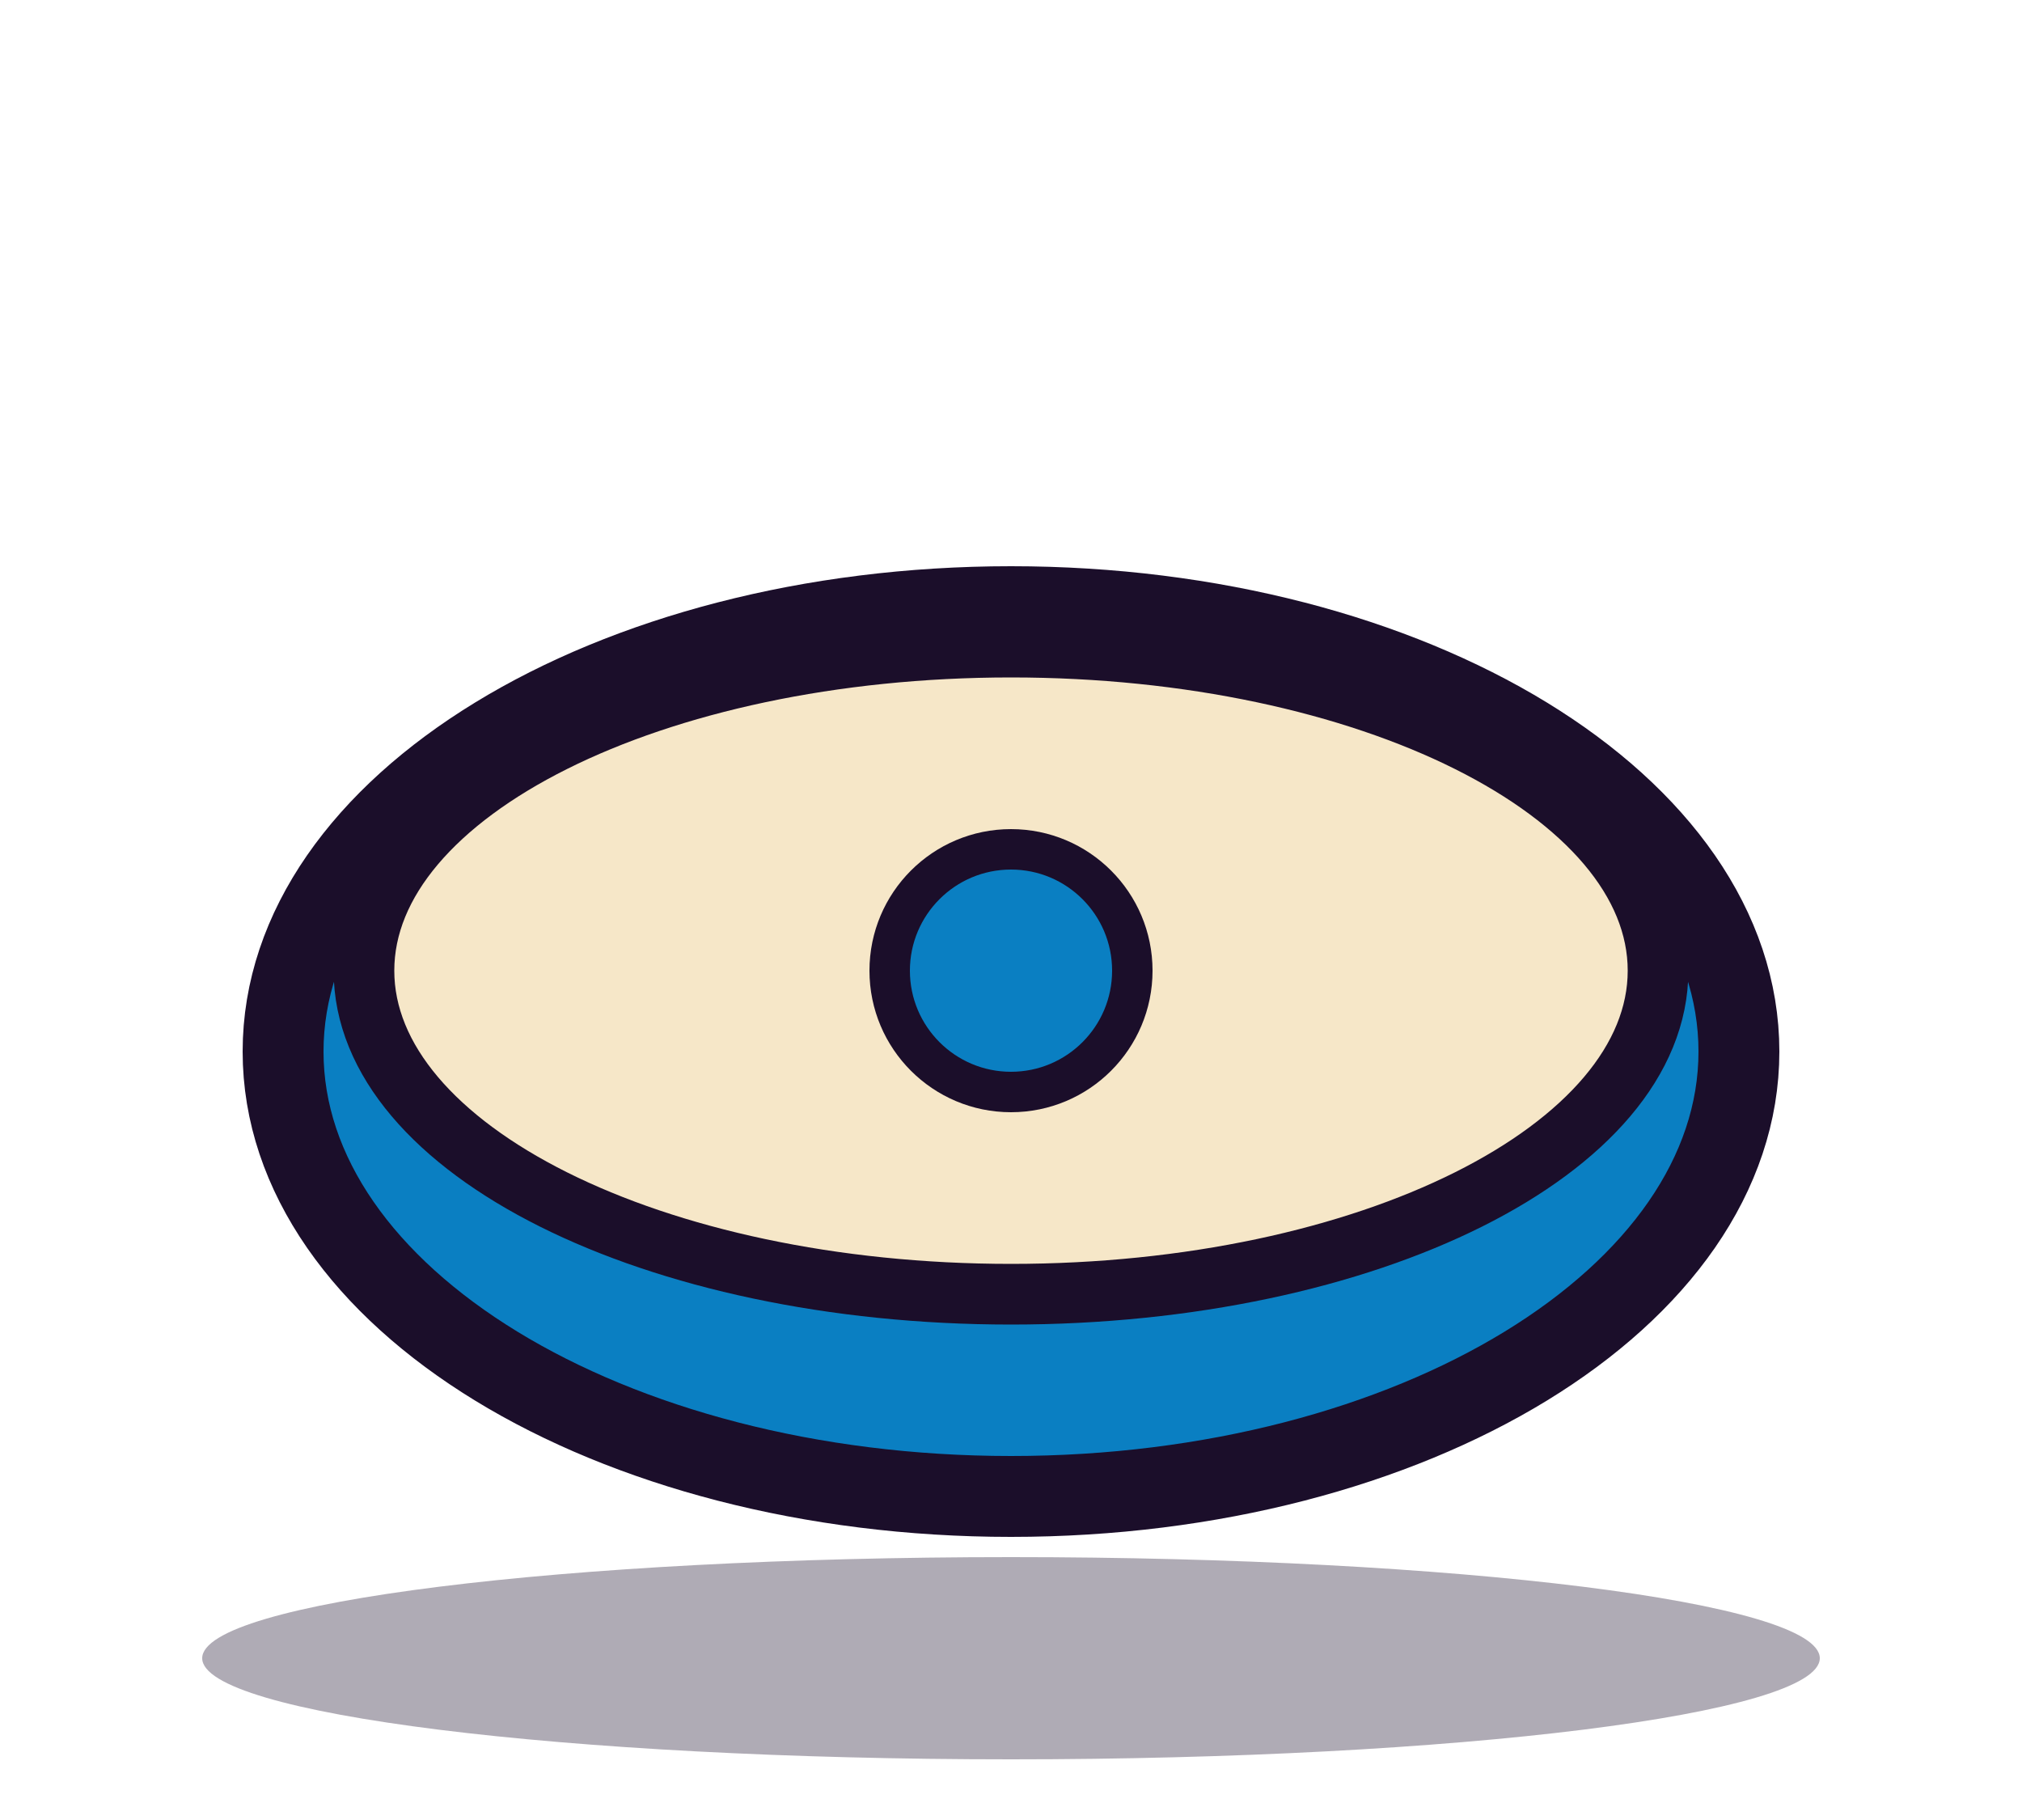
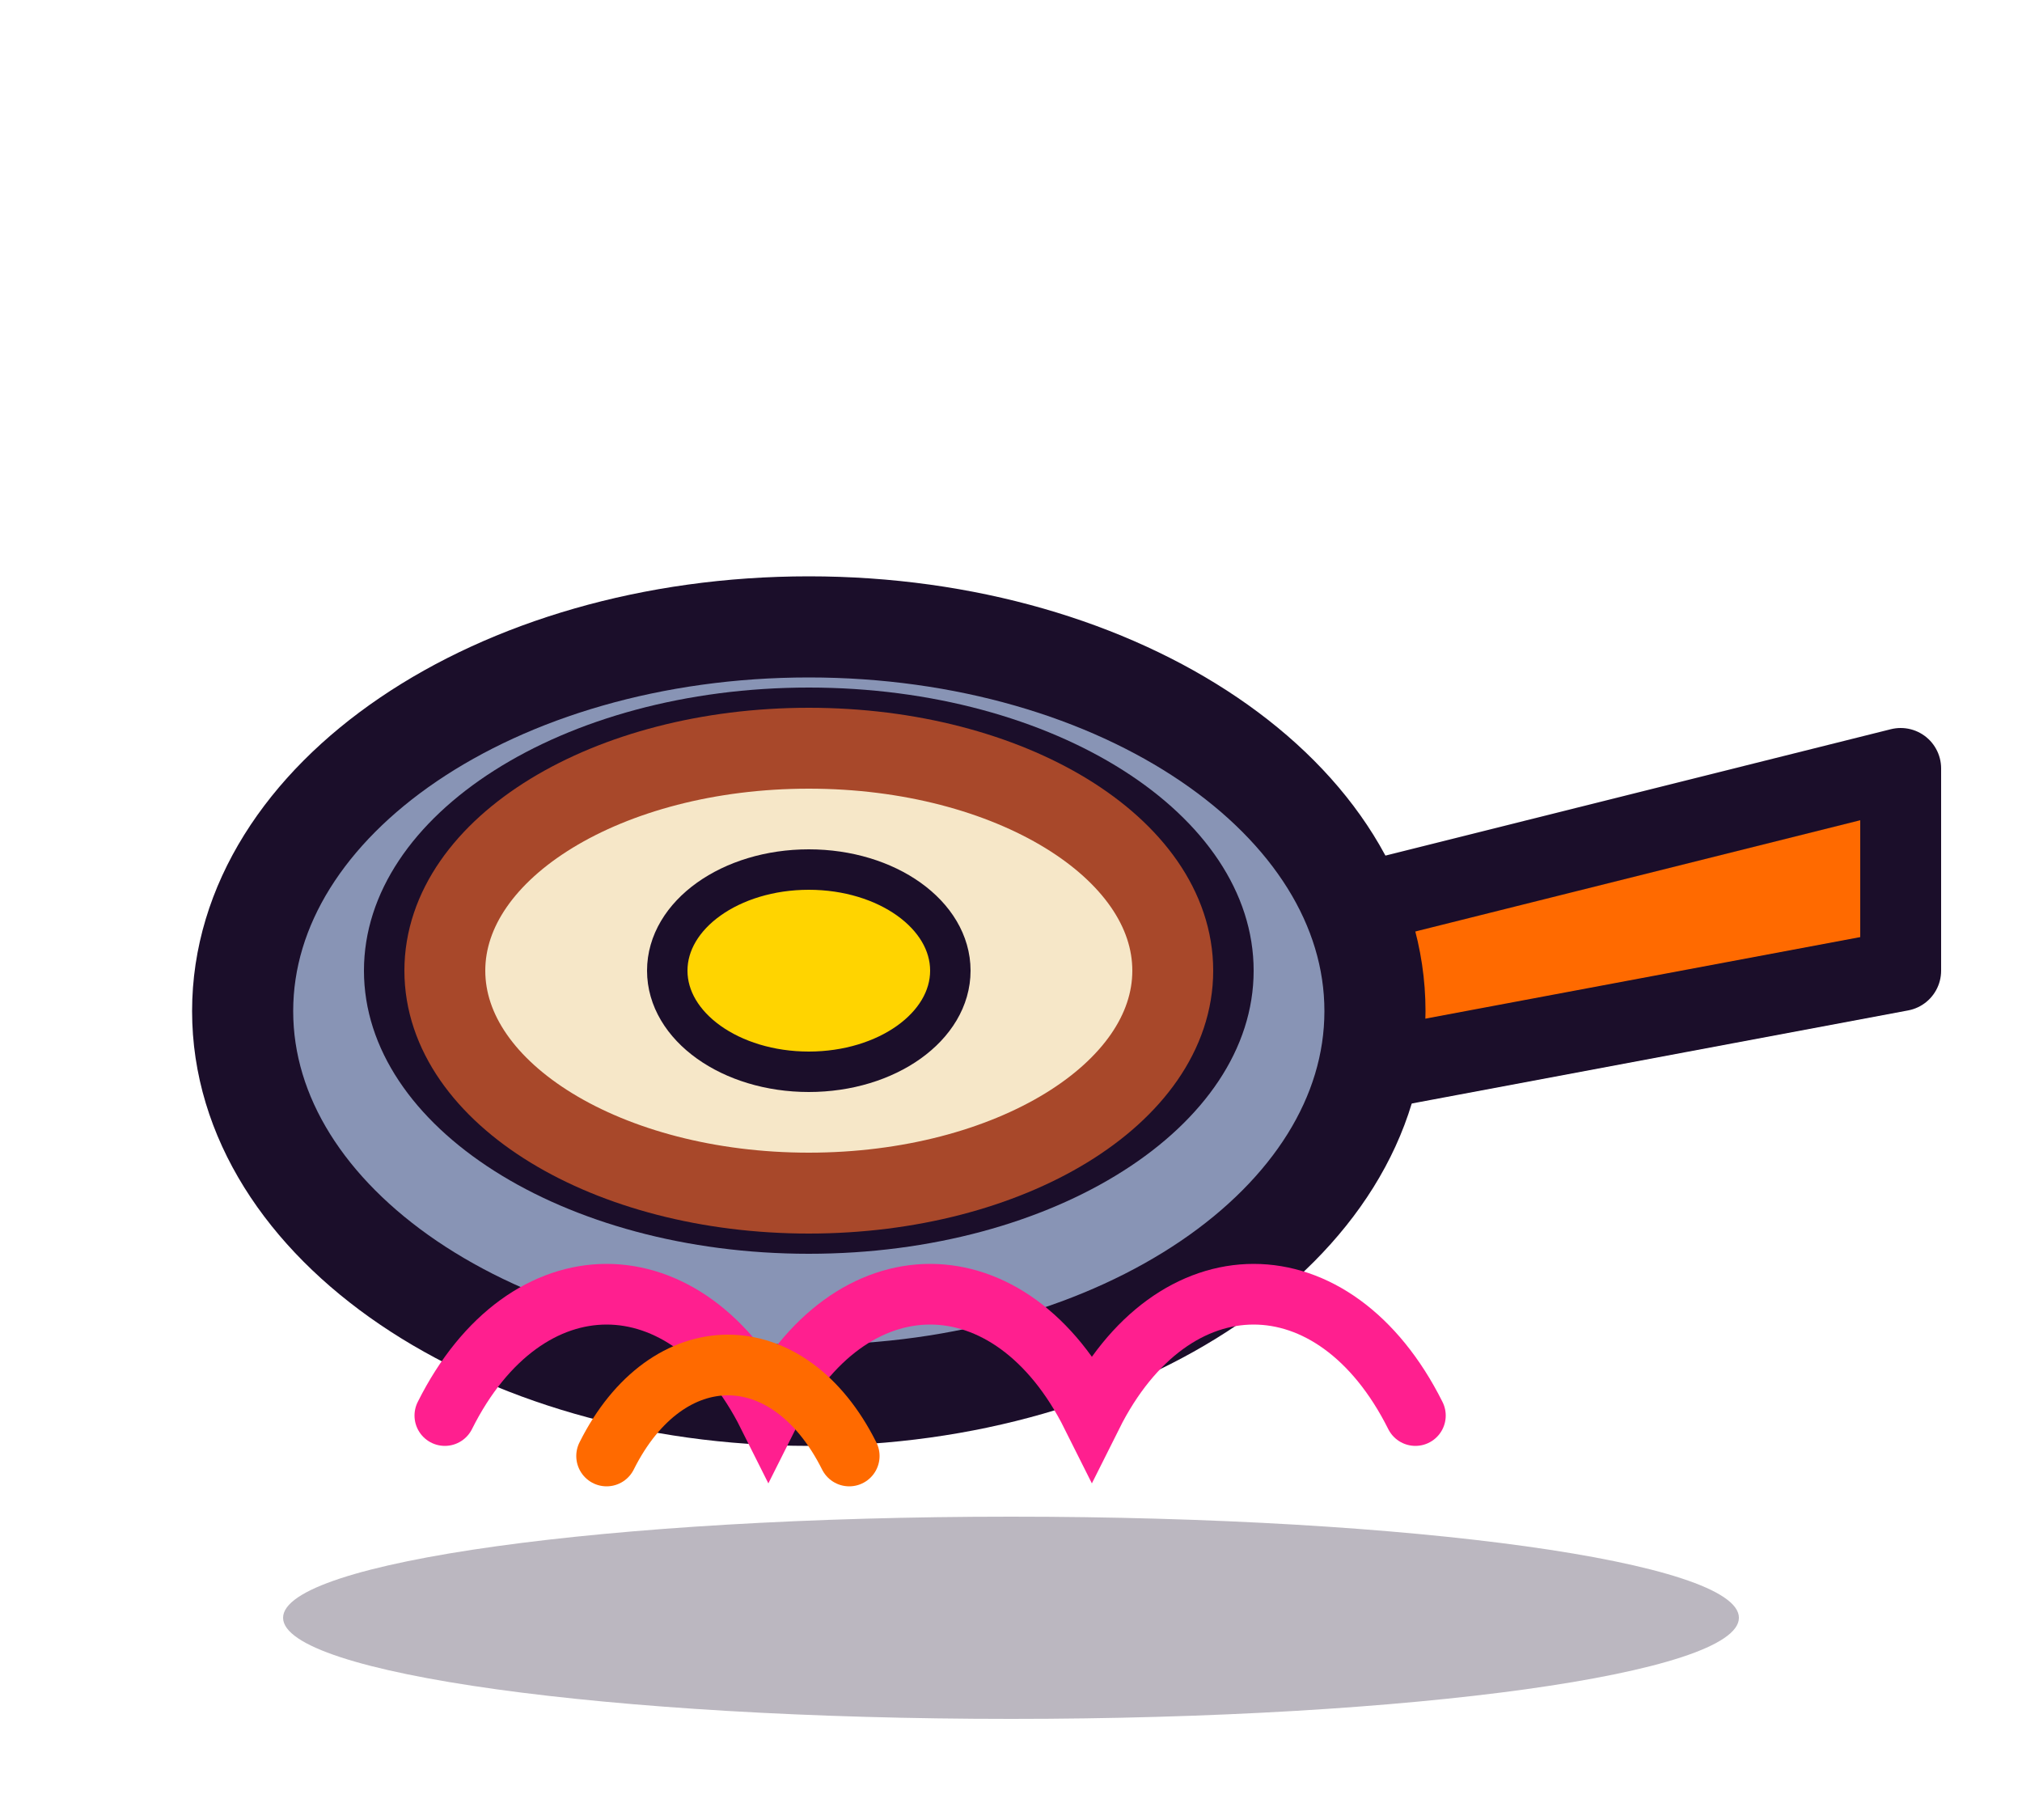
<svg xmlns="http://www.w3.org/2000/svg" width="100" height="90" viewBox="0 0 100 90">
-   <ellipse cx="50" cy="82" rx="40" ry="5" fill="#1B0E2A" opacity="0.35" />
-   <ellipse cx="50" cy="52" rx="36" ry="22" fill="#0A7FC2" stroke="#1B0E2A" stroke-width="4" />
-   <ellipse cx="50" cy="48" rx="32" ry="16" fill="#F6E7C8" stroke="#1B0E2A" stroke-width="3" />
-   <circle cx="50" cy="48" r="6" fill="#0A7FC2" stroke="#1B0E2A" stroke-width="2" />
+   <ellipse cx="50" cy="80" rx="36" ry="5" fill="#1B0E2A" opacity="0.3" />
+   <path d="M62 46 L94 38 L94 48 L62 54 Z" fill="#FF6A00" stroke="#1B0E2A" stroke-width="4" stroke-linejoin="round" />
+   <ellipse cx="40" cy="50" rx="28" ry="19" fill="#8894B5" stroke="#1B0E2A" stroke-width="5" />
+   <ellipse cx="40" cy="48" rx="22" ry="14" fill="#1B0E2A" />
+   <ellipse cx="40" cy="48" rx="18" ry="11" fill="#F6E7C8" stroke="#A8482A" stroke-width="4" />
+   <ellipse cx="40" cy="48" rx="7" ry="5" fill="#FFD400" stroke="#1B0E2A" stroke-width="2" />
+   <path d="M22 70 C26 62 34 62 38 70 C42 62 50 62 54 70 C58 62 66 62 70 70" fill="none" stroke="#FF1F8F" stroke-width="3" stroke-linecap="round" />
+   <path d="M30 72 C33 66 39 66 42 72" fill="none" stroke="#FF6A00" stroke-width="3" stroke-linecap="round" />
</svg>
